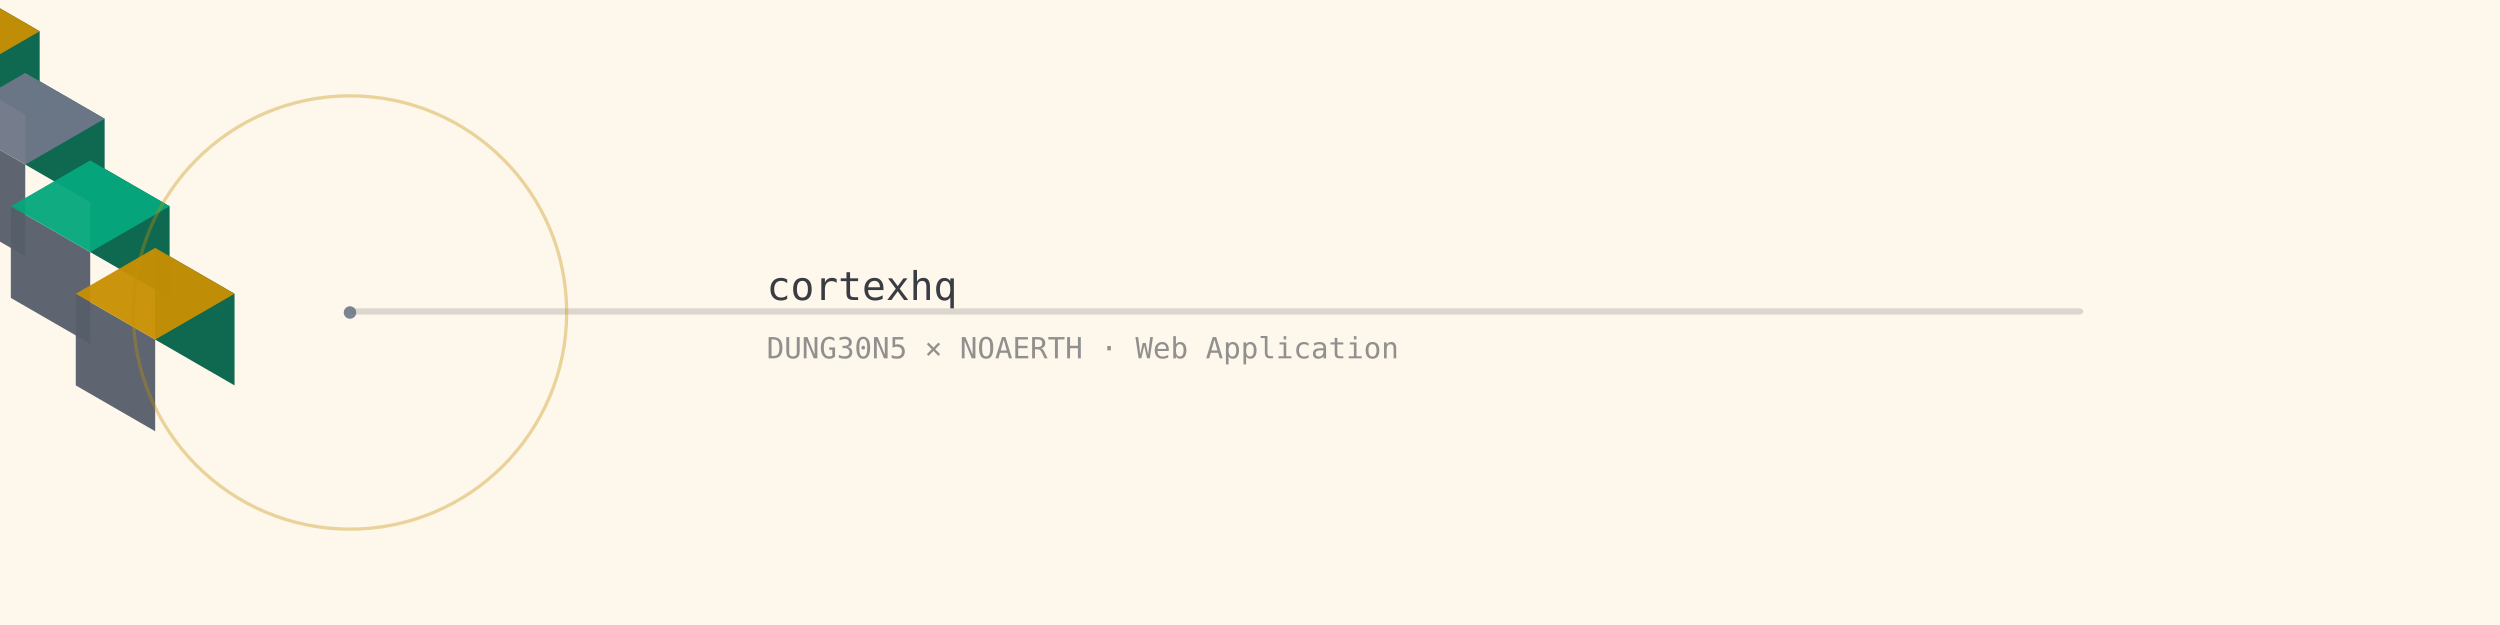
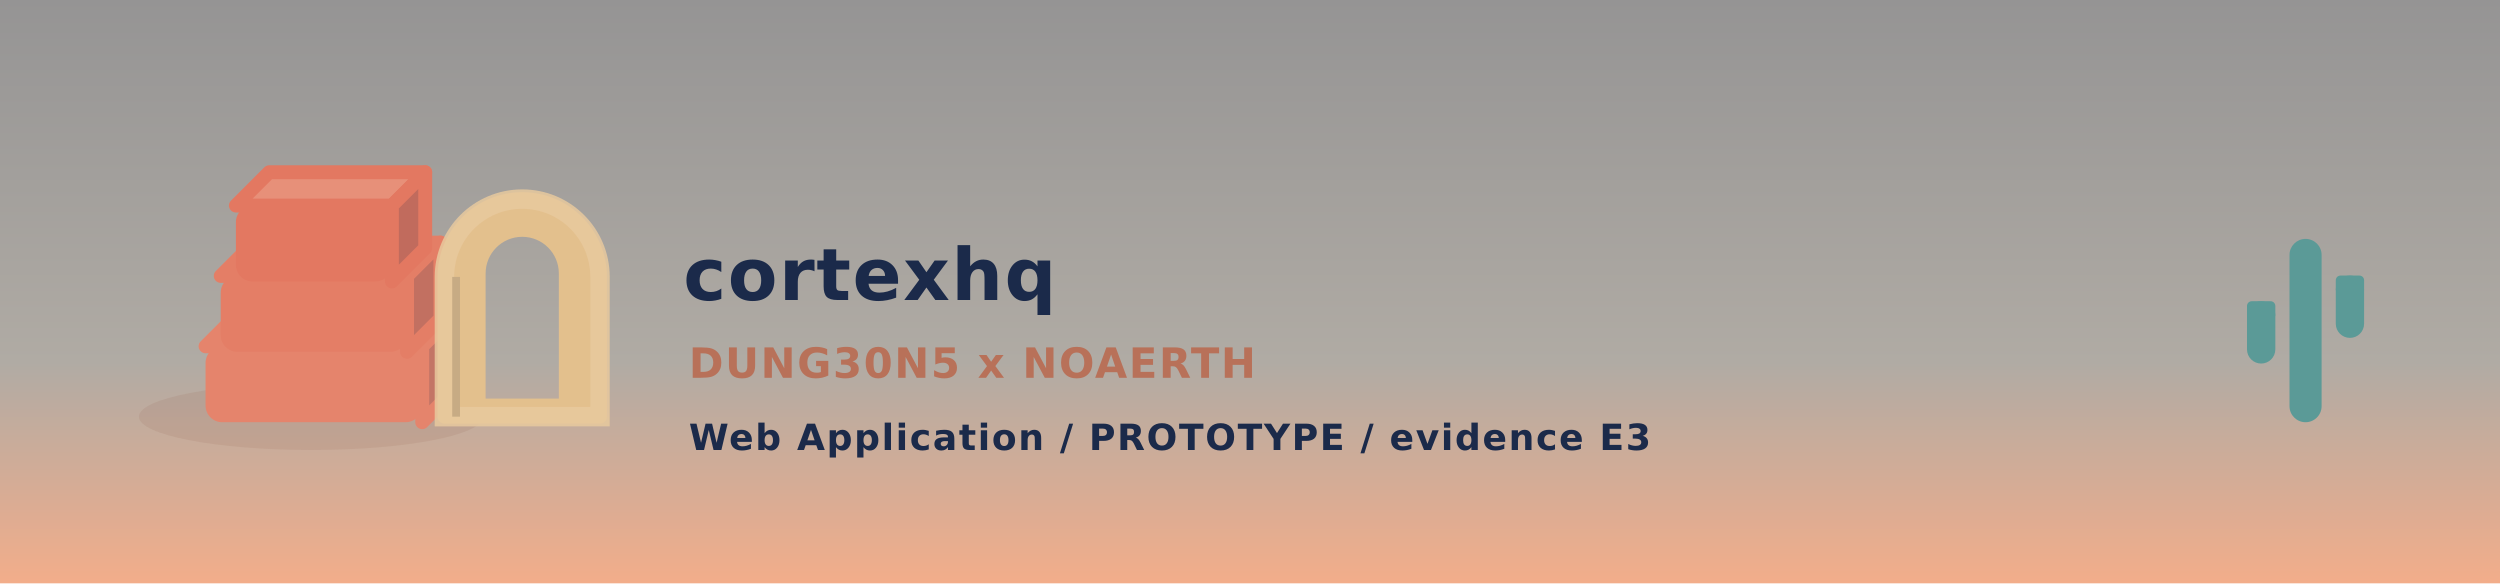
- <svg xmlns="http://www.w3.org/2000/svg" viewBox="0 0 1200 300" width="1200" height="300" role="img" aria-label="cortexhq identity object">
-   <rect width="1200" height="300" fill="#fef8ec" />
-   <defs>
-     <linearGradient id="gft" x1="0" y1="0" x2="1" y2="1">
-       <stop offset="0%" stop-color="#c78f02" />
-       <stop offset="100%" stop-color="#6e7788" />
-     </linearGradient>
-   </defs>
-   <rect x="168.00" y="148.00" width="832.00" height="3.00" rx="2.00" fill="rgba(37,40,49,0.160)" opacity="1.00" />
-   <polygon points="-19.05,37.00 19.05,59.00 19.05,15.00 -19.05,-7.00" fill="#036148" opacity="0.95" />
-   <polygon points="-57.16,59.00 -19.05,81.00 -19.05,37.00 -57.16,15.00" fill="#565d6a" opacity="0.95" />
-   <polygon points="-19.05,-7.00 19.05,15.00 -19.05,37.00 -57.16,15.00" fill="#c78f02" opacity="0.95" />
-   <polygon points="12.12,79.00 50.23,101.00 50.23,57.00 12.12,35.00" fill="#036148" opacity="0.95" />
-   <polygon points="-25.98,101.00 12.12,123.00 12.12,79.00 -25.98,57.00" fill="#565d6a" opacity="0.95" />
-   <polygon points="12.12,35.00 50.23,57.00 12.12,79.00 -25.98,57.00" fill="#6e7788" opacity="0.95" />
-   <polygon points="43.30,121.00 81.41,143.00 81.41,99.00 43.30,77.00" fill="#036148" opacity="0.95" />
-   <polygon points="5.20,143.00 43.30,165.00 43.30,121.00 5.20,99.00" fill="#565d6a" opacity="0.95" />
-   <polygon points="43.30,77.00 81.41,99.00 43.30,121.00 5.20,99.00" fill="#05a77d" opacity="0.95" />
-   <polygon points="74.48,163.00 112.58,185.00 112.58,141.00 74.48,119.00" fill="#036148" opacity="0.95" />
-   <polygon points="36.37,185.00 74.48,207.00 74.48,163.00 36.37,141.00" fill="#565d6a" opacity="0.95" />
-   <polygon points="74.48,119.00 112.58,141.00 74.48,163.00 36.37,141.00" fill="#c78f02" opacity="0.95" />
+ <svg xmlns="http://www.w3.org/2000/svg" width="900" height="210" viewBox="0 0 900 210" role="img" aria-label="cortexhq - identity object">
+   <linearGradient id="skyf" x1="0" y1="0" x2="0" y2="1">
+     <stop offset="0" stop-color="#959494" />
+     <stop offset="0.62" stop-color="#b0aba4" />
+     <stop offset="1" stop-color="#f3ad8a" />
+   </linearGradient>
+   <rect width="900" height="210" fill="url(#skyf)" />
+   <rect x="0" y="352" width="900" height="-142" fill="#e9cda3" />
+   <rect x="0" y="352" width="900" height="3" fill="#ebd1a9" />
+   <ellipse cx="112" cy="150" rx="62" ry="12" fill="rgba(138,90,68,0.11)" />
  <g>
-     <circle cx="168.00" cy="150.00" r="104.00" fill="none" stroke="rgba(199,143,2,0.350)" stroke-width="1.60" opacity="1.00" />
-     <animate attributeName="opacity" values="0.25;1.0;0.25" dur="14.3s" begin="0s" repeatCount="indefinite" />
+     <path d="M74,124.67 L152,124.67 L164,112.67 L86,112.67 Z" fill="#e99a82" stroke="#e5846c" stroke-width="5" stroke-linejoin="round" />
+     <path d="M152,124.67 L164,112.67 L164,140 L152,152 Z" fill="#c37566" stroke="#e5846c" stroke-width="5" stroke-linejoin="round" />
+     <rect x="74" y="124.67" width="78" height="27.33" rx="6" fill="#e5846c" />
+     <path d="M79.46,99.33 L146.54,99.33 L158.54,87.33 L91.46,87.33 Z" fill="#e8957d" stroke="#e47e66" stroke-width="5" stroke-linejoin="round" />
+     <path d="M146.54,99.33 L158.54,87.33 L158.54,114.67 L146.54,126.67 Z" fill="#c27061" stroke="#e47e66" stroke-width="5" stroke-linejoin="round" />
+     <rect x="79.46" y="99.33" width="67.08" height="27.33" rx="6" fill="#e47e66" />
+     <path d="M84.92,74 L141.08,74 L153.08,62 L96.92,62 Z" fill="#e79079" stroke="#e37861" stroke-width="5" stroke-linejoin="round" />
+     <path d="M141.08,74 L153.08,62 L153.08,89.33 L141.08,101.33 Z" fill="#c16b5d" stroke="#e37861" stroke-width="5" stroke-linejoin="round" />
+     <rect x="84.92" y="74" width="56.16" height="27.33" rx="6" fill="#e37861" />
+     <animate attributeName="opacity" values="0.72;1;0.72" dur="6s" begin="0s" repeatCount="indefinite" />
  </g>
-   <circle cx="168" cy="150" r="3" fill="rgba(110,119,136,0.900)">
-     <animate attributeName="opacity" values="0.35;0.95;0.35" dur="14.3s" begin="0s" repeatCount="indefinite" />
-   </circle>
-   <text x="368" y="144" font-family="ui-monospace,Menlo,monospace" font-size="19" fill="rgba(37,40,49,0.900)">cortexhq</text>
-   <text x="368" y="172" font-family="ui-monospace,Menlo,monospace" font-size="14" fill="rgba(37,40,49,0.500)">DUNG30N5 × NOAERTH · Web Application</text>
+   <path d="M160,150 L160,99.68 A28,28 0 0 1 216,99.68 L216,150 Z M172.32,146 L172.32,98.43 A15.68,15.68 0 0 1 203.68,98.43 L203.68,146 Z" fill="#e3c08d" fill-rule="evenodd" stroke="#e3c08d" stroke-width="5" stroke-linejoin="round" />
+   <path d="M160,150 L160,99.68 A28,28 0 0 1 216,99.68 L216,150 Z" fill="none" stroke="#e8c99d" stroke-width="7" stroke-linecap="round" opacity="0.85" />
+   <rect x="162.8" y="99.68" width="2.8" height="50.32" fill="#c7ab84" />
+   <text x="246" y="108" font-family="Verdana,DejaVu Sans,sans-serif" font-size="26" font-weight="700" letter-spacing="0.6" fill="#1b2a4a" text-anchor="start">cortexhq</text>
+   <text x="248" y="136" font-family="Verdana,DejaVu Sans,sans-serif" font-size="15" font-weight="700" letter-spacing="0.6" fill="#b87159" text-anchor="start">DUNG30N5 x NOAERTH</text>
+   <text x="248" y="162" font-family="Verdana,DejaVu Sans,sans-serif" font-size="13" font-weight="700" letter-spacing="0.6" fill="#1b2a4a" text-anchor="start">Web Application  /  PROTOTYPE  /  evidence E3</text>
+   <rect x="824.22" y="86" width="11.56" height="66" rx="5.78" fill="#5b9a97" />
+   <rect x="808.92" y="108.44" width="10.2" height="22.44" rx="5.1" fill="#5b9a97" />
+   <rect x="808.92" y="108.44" width="10.2" height="6.6" rx="1.7" fill="#5b9a97" />
+   <rect x="840.88" y="99.2" width="10.2" height="22.44" rx="5.1" fill="#5b9a97" />
+   <rect x="840.88" y="99.2" width="10.2" height="6.6" rx="1.7" fill="#5b9a97" />
</svg>
